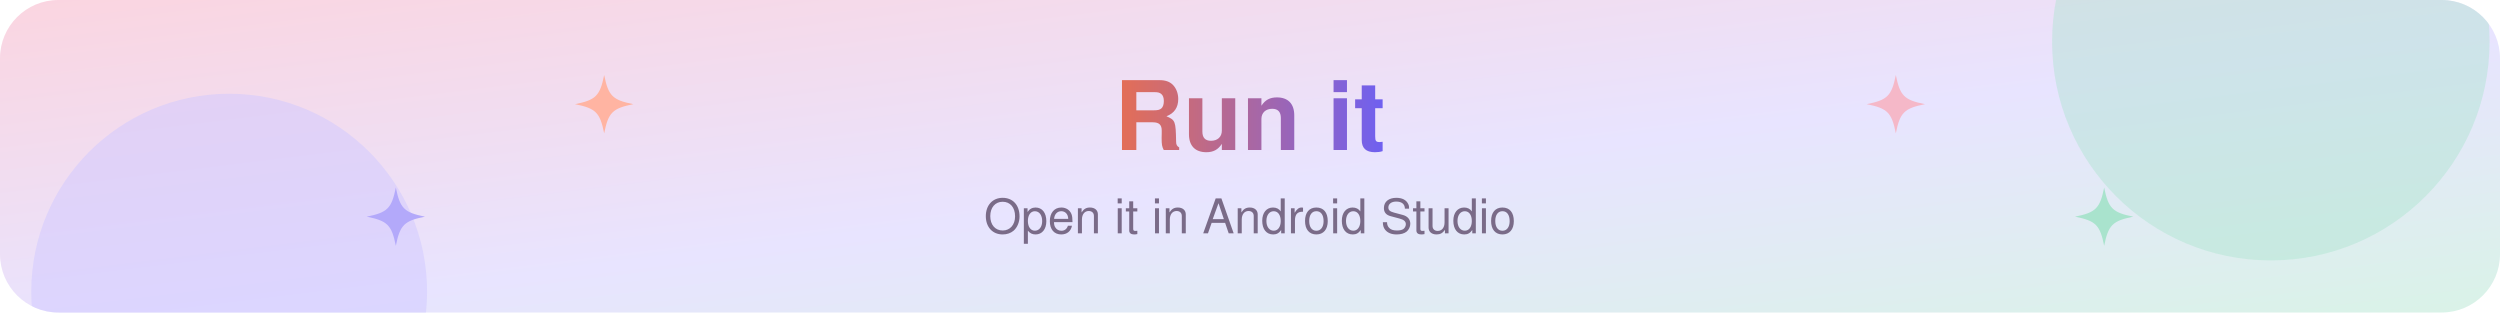
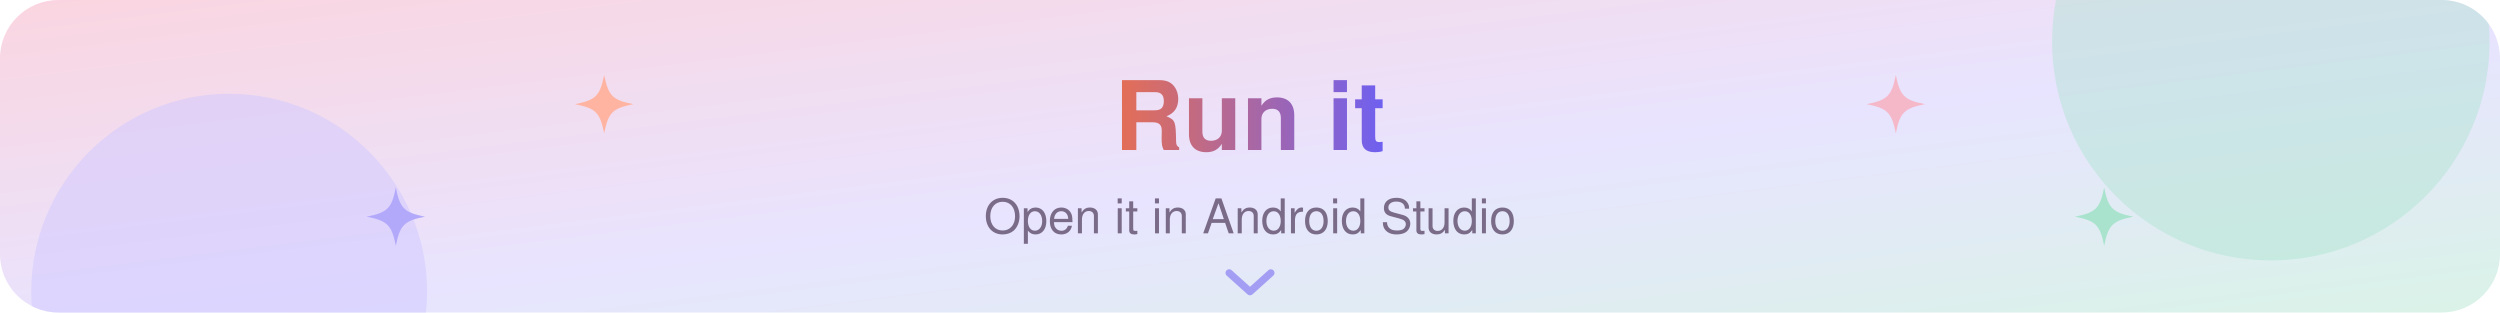
<svg xmlns="http://www.w3.org/2000/svg" viewBox="0 0 1200 150" width="1200" height="150" role="img" aria-label="Run it">
  <defs>
    <linearGradient id="bg" x1="0" y1="0" x2="1" y2="1">
      <stop offset="0" stop-color="#FBD5E0" />
      <stop offset=".55" stop-color="#E8E4FF" />
      <stop offset="1" stop-color="#D9F3E7" />
    </linearGradient>
    <linearGradient id="t" x1="0" y1="0" x2="1" y2="0">
      <stop offset="0" stop-color="#E36E57" />
      <stop offset="1" stop-color="#6F60F0" />
    </linearGradient>
    <clipPath id="c">
      <rect width="1200" height="150" rx="28" />
    </clipPath>
    <path id="s" d="M0-14C2-4 4-2 14 0 4 2 2 4 0 14-2 4-4 2-14 0-4-2-2-4 0-14Z" />
    <path id="pin" d="M0 0C-5-9-22-20-22-37a22 22 0 0 1 44 0C22-20 5-9 0 0Z" />
  </defs>
  <style>
.blob{animation:drift 11s ease-in-out infinite alternate}.b2{animation-duration:14s;animation-direction:alternate-reverse}.b3{animation-duration:17s}
.bob{animation:bob 3.4s ease-in-out infinite}.d1{animation-delay:-.9s}.d2{animation-delay:-1.8s}.d3{animation-delay:-2.6s}
.walk{stroke-dasharray:3 15;animation:walk 3s linear infinite}
.tw{animation:tw 3.2s ease-in-out infinite}.t2{animation-delay:-1s}.t3{animation-delay:-2s}
.rise{animation:rise .9s ease-out both}.r2{animation-delay:.2s}
@keyframes drift{to{transform:translate(40px,-20px) scale(1.12)}}
@keyframes bob{0%,100%{transform:translateY(0)}50%{transform:translateY(-10px)}}
@keyframes walk{to{stroke-dashoffset:-54}}
@keyframes tw{0%,100%{opacity:.35}50%{opacity:1}}
@keyframes rise{from{opacity:0;transform:translateY(16px)}}
@media (prefers-reduced-motion:reduce){*{animation:none!important}}
</style>
  <g clip-path="url(#c)">
    <rect width="1200" height="150" fill="url(#bg)" />
    <circle class="blob" cx="110" cy="140" r="95" fill="#CFC8FF" opacity=".5" />
    <circle class="blob b2" cx="1090" cy="20" r="105" fill="#A9E3CD" opacity=".42" />
    <use class="tw" href="#s" x="290" y="50" fill="#FFB4A2" />
    <use class="tw t2" href="#s" x="190" y="104" fill="#B3A9FA" />
    <use class="tw t3" href="#s" x="910" y="50" fill="#F5B8C8" />
    <use class="tw" href="#s" x="1010" y="104" fill="#A9E3CD" />
    <g font-family="-apple-system,BlinkMacSystemFont,'Segoe UI',Helvetica,Arial,sans-serif" text-anchor="middle">
      <text x="600" y="72.0" font-size="46" font-weight="800" fill="url(#t)">Run it</text>
      <text x="600" y="112.0" font-size="23" fill="#7A6B88">Open it in Android Studio</text>
    </g>
+     <g transform="translate(600 136)">
+       <g class="bob">
+         <path d="M-10-5l10 9 10-9" fill="none" stroke="#6F60F0" stroke-opacity=".55" stroke-width="3.5" stroke-linecap="round" stroke-linejoin="round" />
+       </g>
+     </g>
  </g>
</svg>
